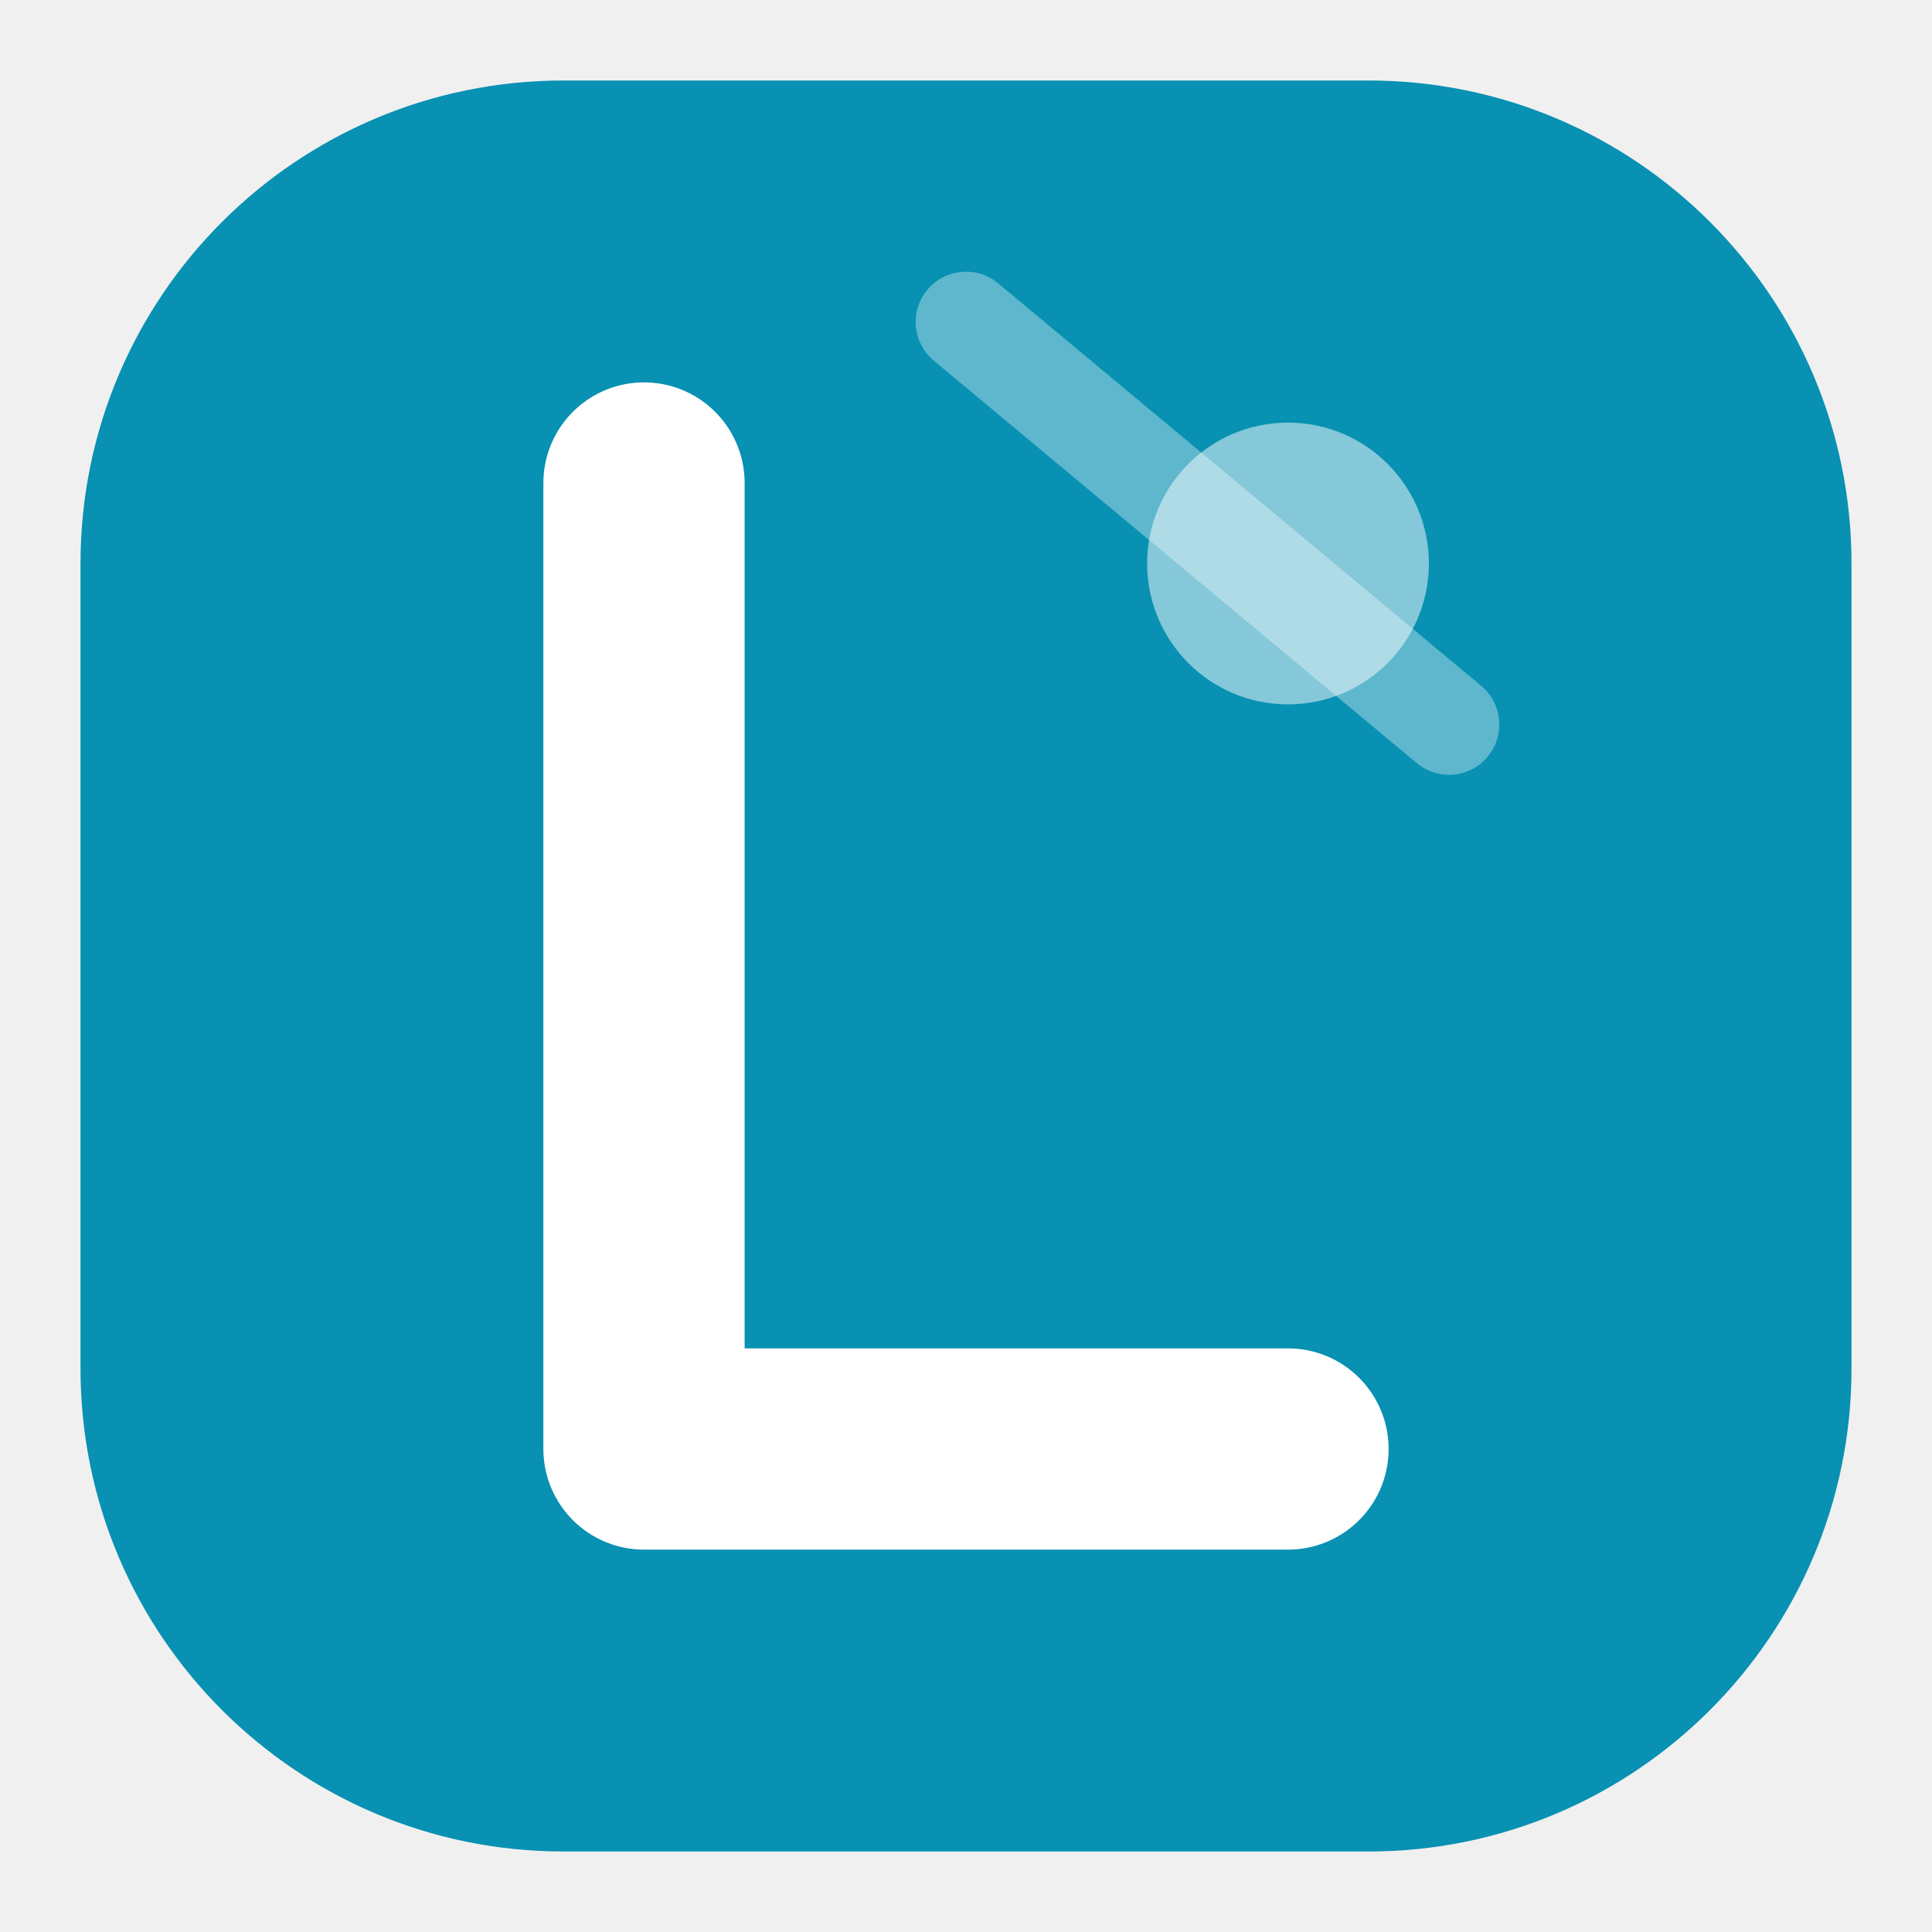
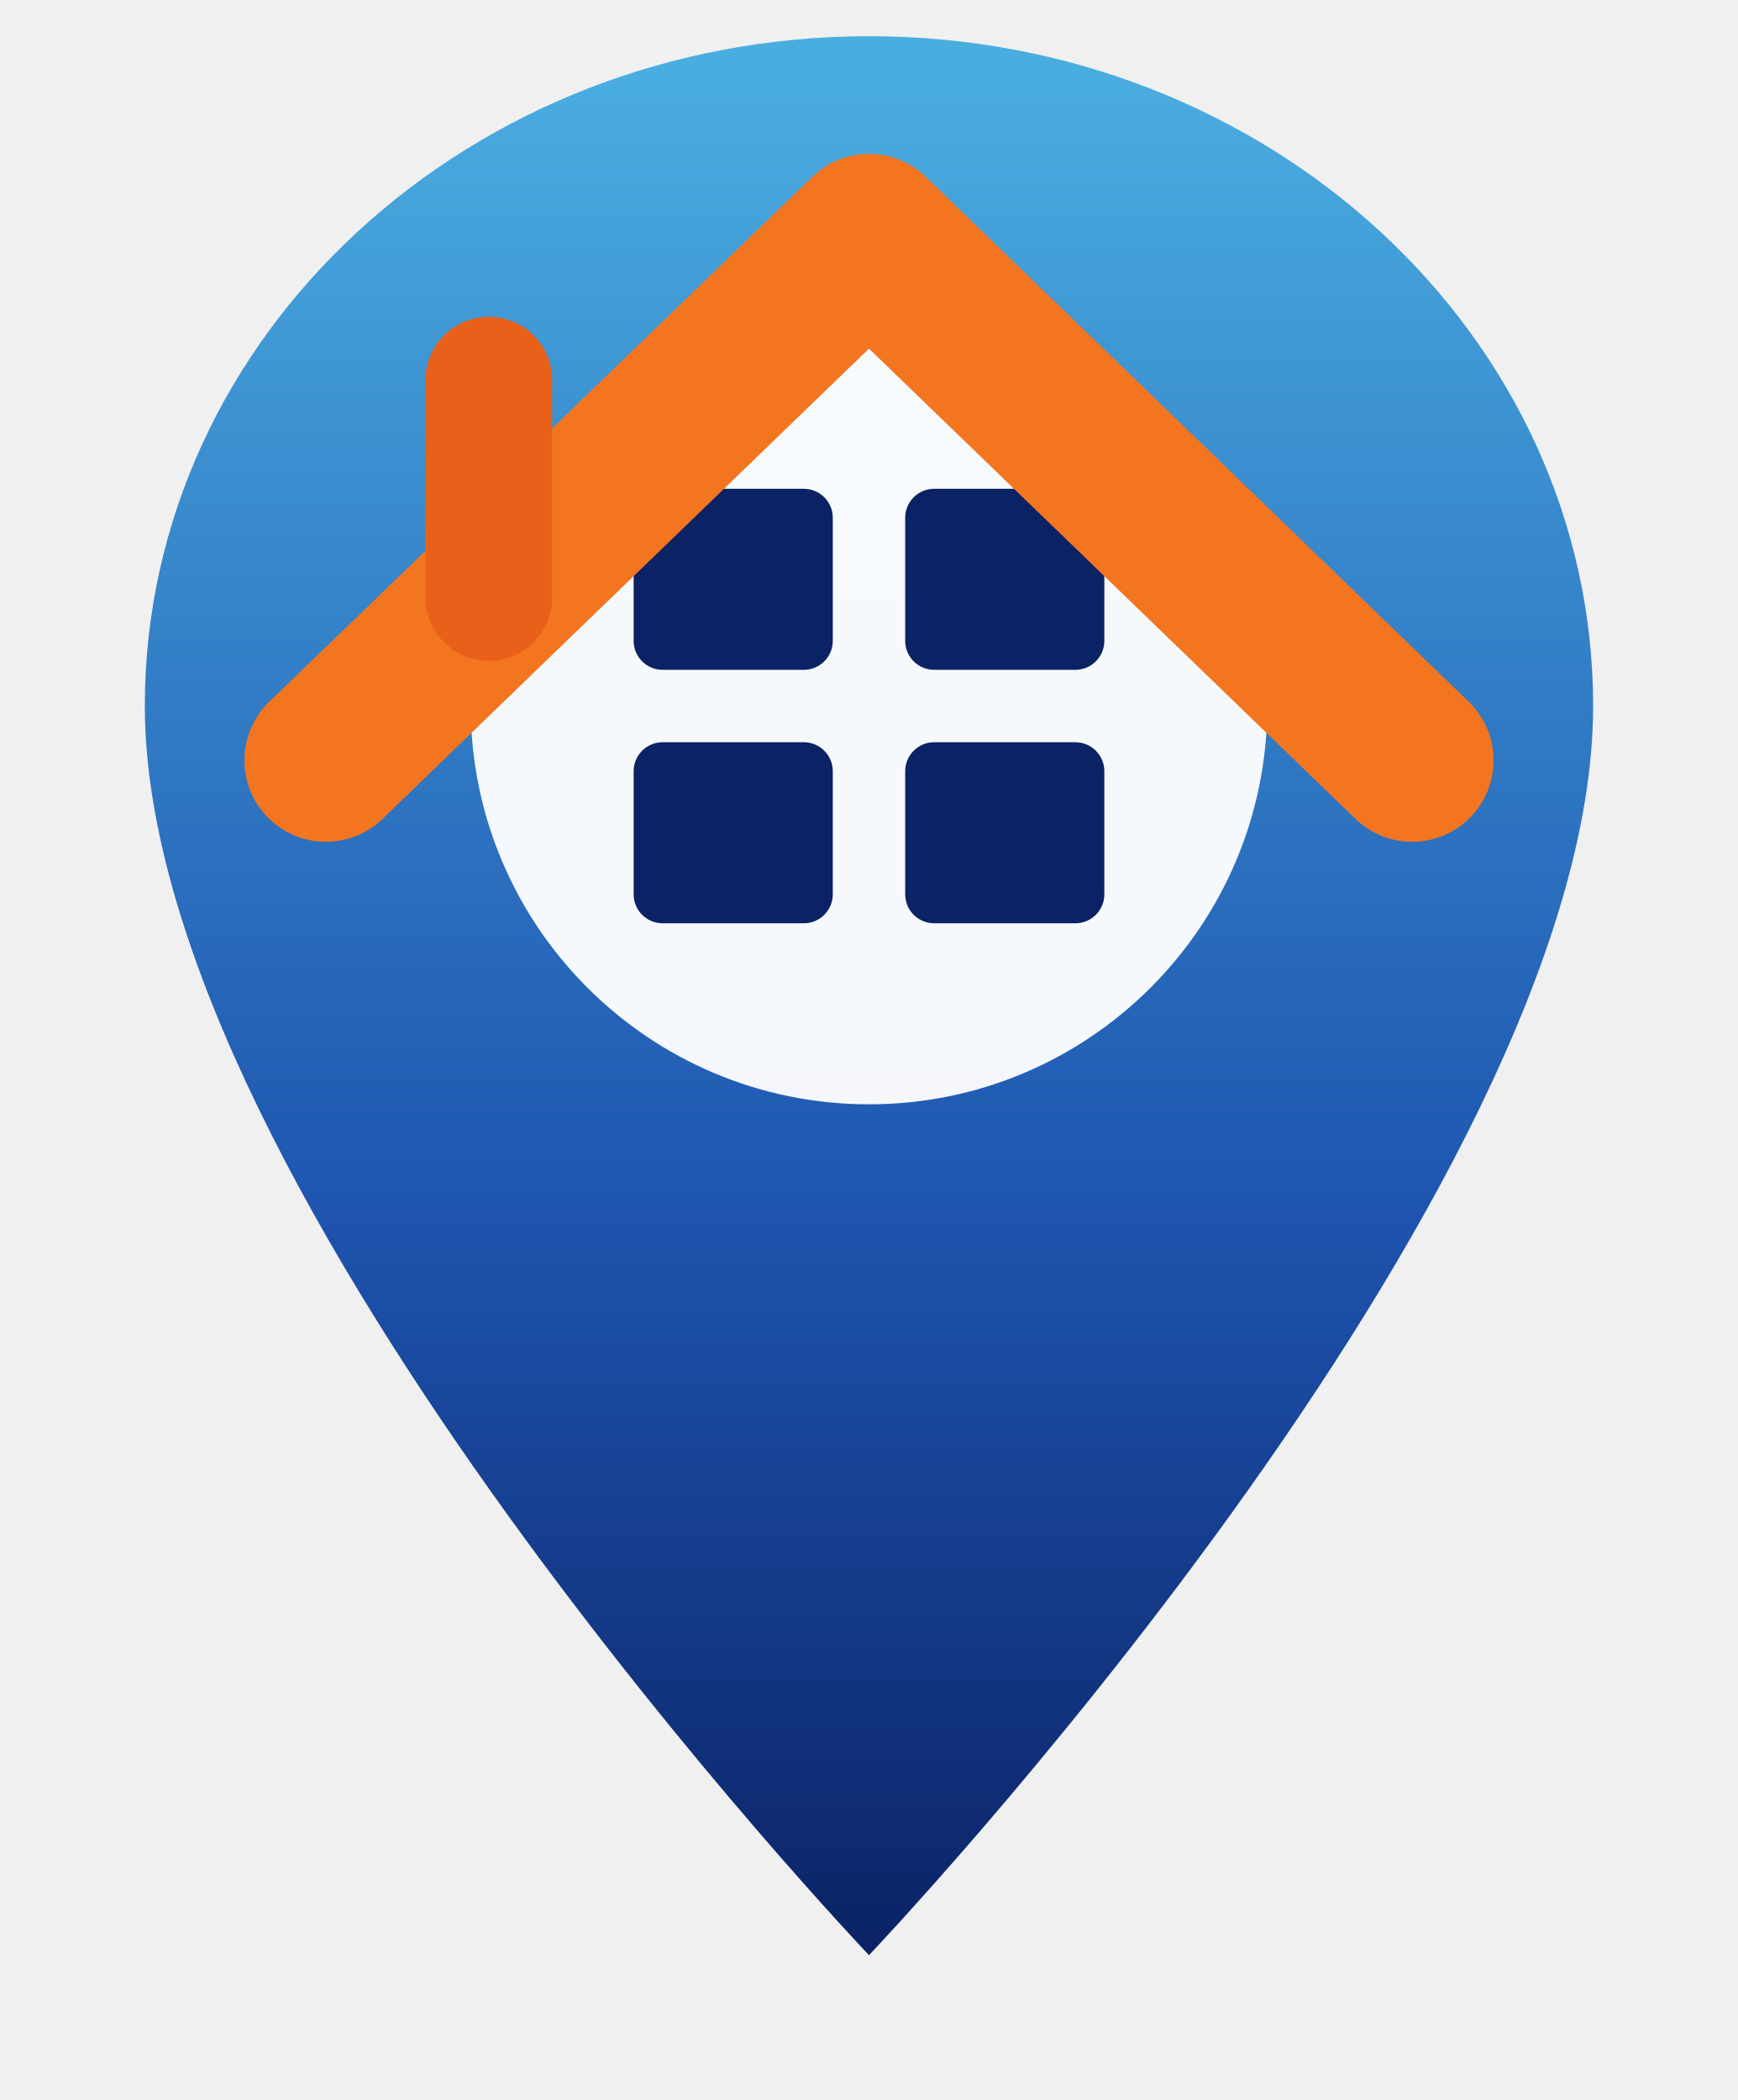
- <svg xmlns="http://www.w3.org/2000/svg" viewBox="0 0 48 48" fill="none">
-   <rect x="2" y="2" width="44" height="44" rx="12" fill="#0891b2" />
-   <path d="M24 8L36 18" stroke="white" stroke-width="2.5" stroke-linecap="round" opacity="0.35" />
-   <path d="M16 12V36H32" stroke="white" stroke-width="5" stroke-linecap="round" stroke-linejoin="round" />
-   <circle cx="32" cy="14" r="3.5" fill="white" opacity="0.5" />
+ <svg xmlns="http://www.w3.org/2000/svg" viewBox="0 0 48 58" fill="none">
+   <defs>
+     <linearGradient id="pin" x1="24" y1="2" x2="24" y2="54" gradientUnits="userSpaceOnUse">
+       <stop offset="0%" stop-color="#4AADE0" />
+       <stop offset="60%" stop-color="#1E55B0" />
+       <stop offset="100%" stop-color="#0B2265" />
+     </linearGradient>
+   </defs>
+   <path d="M24 54C24 54 4 33 4 19.5C4 9.28 12.95 1 24 1C35.05 1 44 9.28 44 19.5C44 33 24 54 24 54Z" fill="url(#pin)" />
+   <circle cx="24" cy="19.5" r="11" fill="white" opacity="0.95" />
+   <rect x="17.5" y="13.5" width="5.5" height="5" rx="0.8" fill="#0B2265" />
+   <rect x="25" y="13.5" width="5.5" height="5" rx="0.8" fill="#0B2265" />
+   <rect x="17.5" y="20.5" width="5.5" height="5" rx="0.8" fill="#0B2265" />
+   <rect x="25" y="20.5" width="5.5" height="5" rx="0.8" fill="#0B2265" />
+   <path d="M9 21L24 6.5L39 21" stroke="#F47520" stroke-width="4.5" stroke-linecap="round" stroke-linejoin="round" fill="none" />
+   <path d="M13.5 16.5V10.5" stroke="#E8601A" stroke-width="3.5" stroke-linecap="round" />
</svg>
